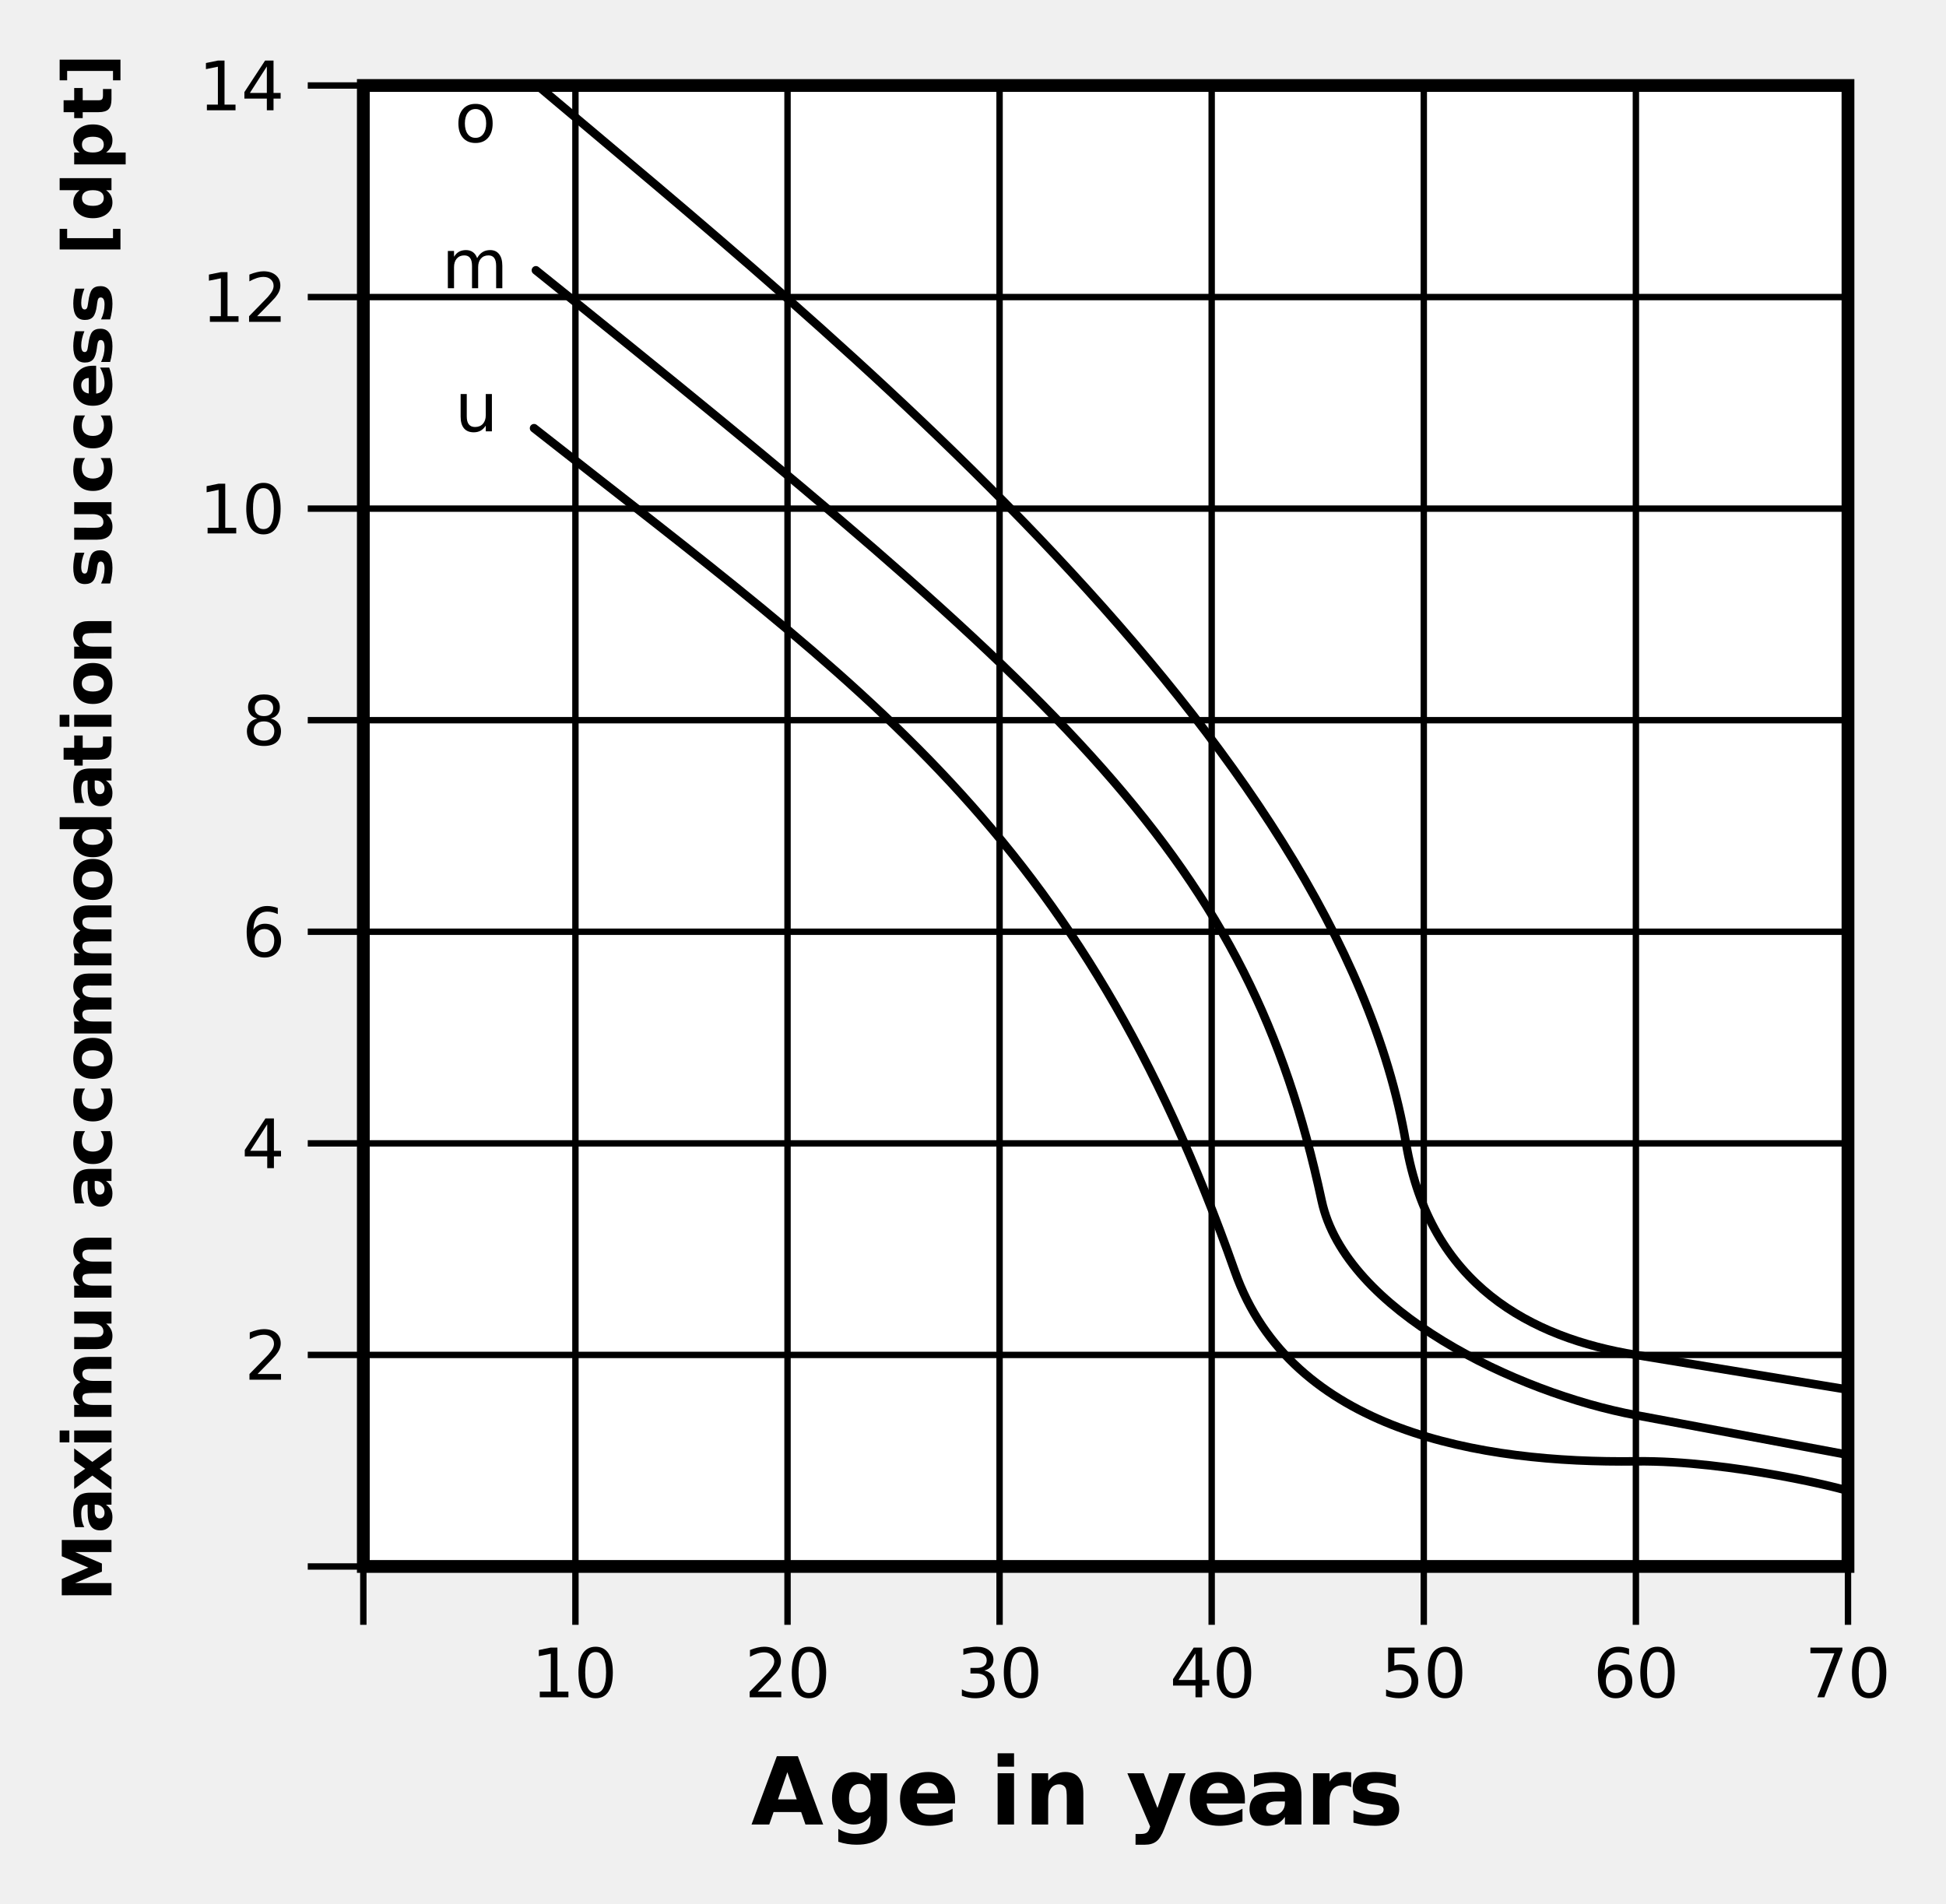
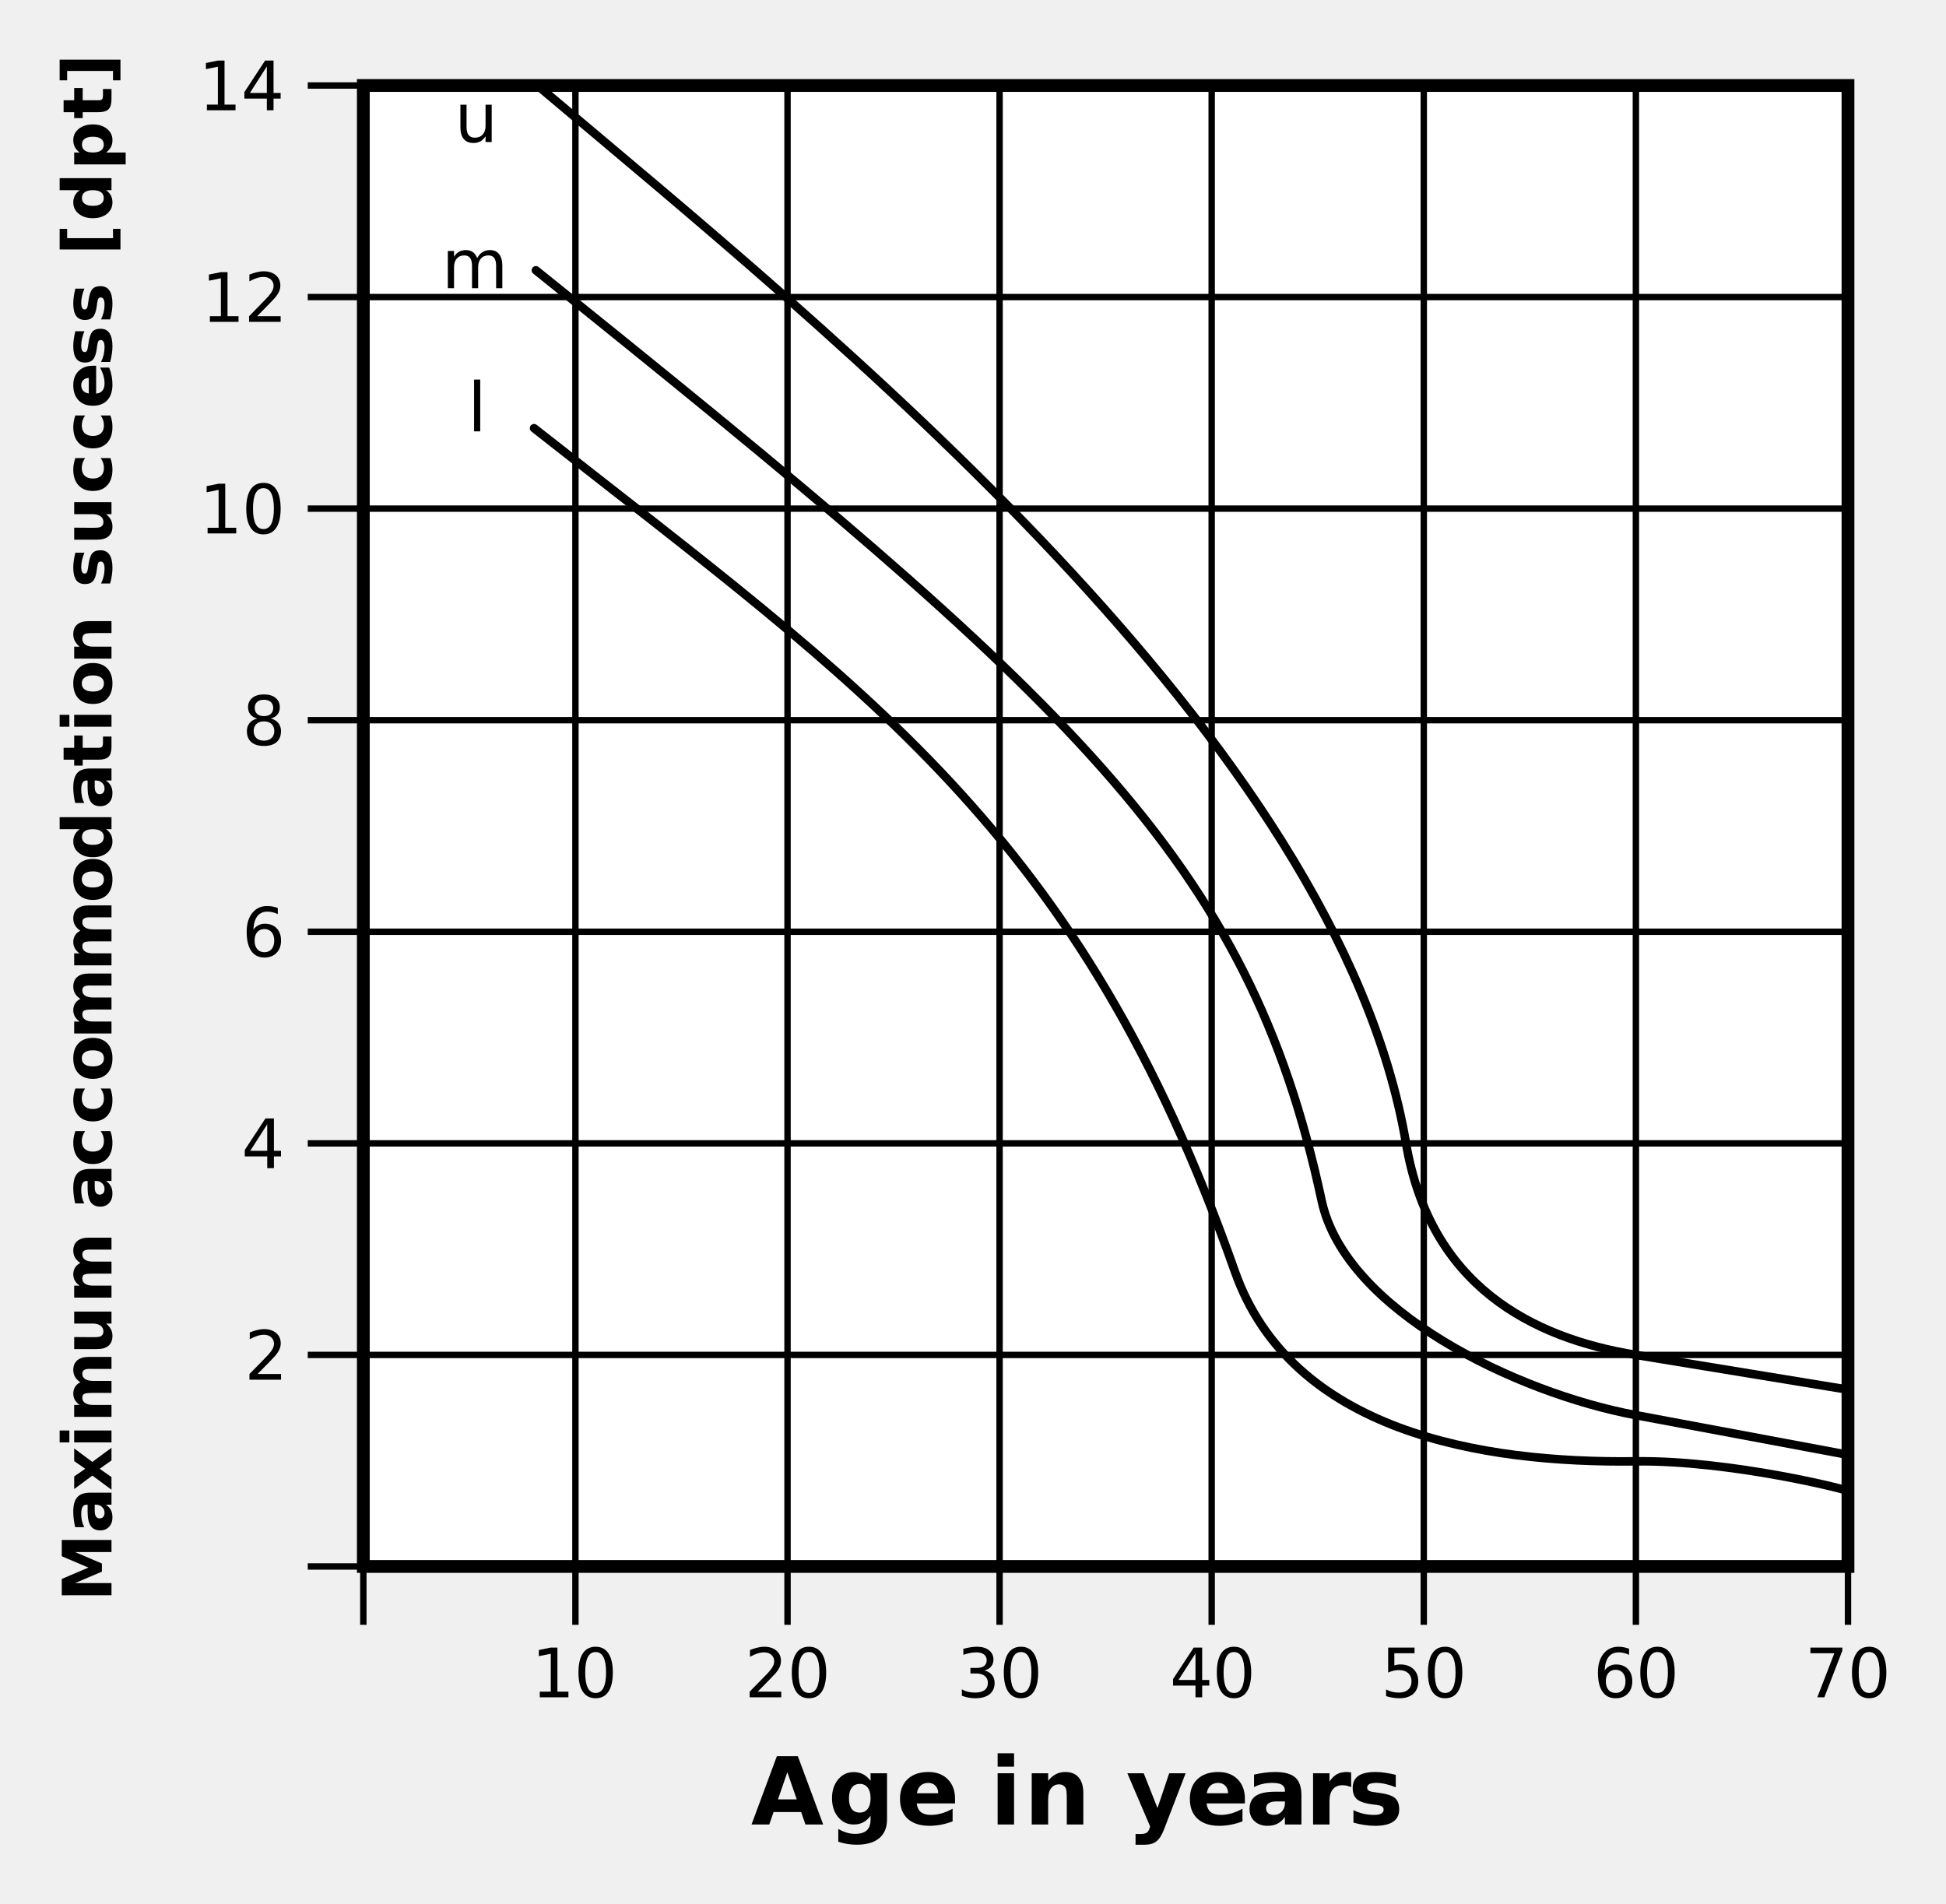
<svg xmlns="http://www.w3.org/2000/svg" xmlns:xlink="http://www.w3.org/1999/xlink" width="600px" height="587px" version="1.1" viewBox="0 0 600 587">
  <defs>
    <symbol id="am" overflow="visible">
      <path d="m15.438-3.844h-8.5l-1.328 3.844h-5.469l7.812-21.062h6.469l7.812 21.062h-5.469zm-7.141-3.906h5.781l-2.891-8.375z" />
    </symbol>
    <symbol id="ak" overflow="visible">
      <path d="m13.188-2.688c-0.699 0.93-1.469 1.609-2.312 2.047-0.836 0.43-1.805 0.641-2.906 0.641-1.93 0-3.523-0.758-4.781-2.281-1.262-1.52-1.891-3.453-1.891-5.797 0-2.363 0.629-4.301 1.891-5.812 1.258-1.508 2.852-2.266 4.781-2.266 1.102 0 2.07 0.219 2.906 0.656 0.844 0.43 1.613 1.109 2.312 2.047v-2.344h5.078v14.203c0 2.539-0.805 4.477-2.406 5.812-1.605 1.344-3.934 2.016-6.984 2.016-0.992 0-1.949-0.078-2.875-0.234-0.918-0.148-1.84-0.375-2.766-0.688v-3.938c0.883 0.508 1.75 0.891 2.594 1.141s1.695 0.375 2.562 0.375c1.656 0 2.867-0.367 3.641-1.094 0.77-0.719 1.156-1.848 1.156-3.391zm-3.328-9.828c-1.055 0-1.871 0.387-2.453 1.156-0.586 0.773-0.875 1.867-0.875 3.281 0 1.449 0.281 2.547 0.844 3.297 0.57 0.742 1.398 1.109 2.484 1.109 1.051 0 1.867-0.383 2.453-1.156 0.582-0.77 0.875-1.852 0.875-3.25 0-1.414-0.293-2.508-0.875-3.281-0.586-0.77-1.402-1.156-2.453-1.156z" />
    </symbol>
    <symbol id="q" overflow="visible">
      <path d="m18.203-7.938v1.438h-11.812c0.125 1.188 0.551 2.078 1.281 2.672 0.738 0.586 1.766 0.875 3.078 0.875 1.062 0 2.148-0.156 3.266-0.469 1.113-0.312 2.258-0.789 3.438-1.438v3.906c-1.188 0.449-2.383 0.789-3.578 1.016-1.199 0.227-2.391 0.344-3.578 0.344-2.867 0-5.094-0.723-6.688-2.172-1.586-1.457-2.375-3.5-2.375-6.125 0-2.57 0.773-4.598 2.328-6.078 1.562-1.477 3.707-2.219 6.438-2.219 2.488 0 4.477 0.75 5.969 2.25 1.488 1.5 2.234 3.5 2.234 6zm-5.188-1.688c0-0.957-0.281-1.727-0.844-2.312-0.562-0.594-1.293-0.891-2.188-0.891-0.98 0-1.777 0.277-2.391 0.828-0.617 0.555-0.996 1.344-1.141 2.375z" />
    </symbol>
    <symbol id="p" overflow="visible" />
    <symbol id="aj" overflow="visible">
      <path d="m2.422-15.797h5.062v15.797h-5.062zm0-6.156h5.062v4.125h-5.062z" />
    </symbol>
    <symbol id="ai" overflow="visible">
      <path d="m18.328-9.625v9.625h-5.094v-7.359c0-1.363-0.031-2.305-0.094-2.828-0.055-0.52-0.156-0.898-0.312-1.141-0.199-0.332-0.469-0.586-0.812-0.766-0.336-0.188-0.715-0.281-1.141-0.281-1.062 0-1.898 0.406-2.5 1.219-0.594 0.812-0.891 1.945-0.891 3.391v7.766h-5.062v-15.797h5.062v2.312c0.758-0.926 1.566-1.609 2.422-2.047 0.852-0.438 1.801-0.656 2.844-0.656 1.82 0 3.207 0.562 4.156 1.688 0.945 1.117 1.422 2.742 1.422 4.875z" />
    </symbol>
    <symbol id="ah" overflow="visible">
      <path d="m0.359-15.797h5.047l4.25 10.719 3.609-10.719h5.062l-6.656 17.297c-0.668 1.758-1.449 2.988-2.344 3.688-0.887 0.695-2.059 1.047-3.516 1.047h-2.922v-3.312h1.578c0.863 0 1.488-0.137 1.875-0.406 0.395-0.273 0.695-0.762 0.906-1.469l0.141-0.438z" />
    </symbol>
    <symbol id="ag" overflow="visible">
      <path d="m9.516-7.109c-1.055 0-1.844 0.184-2.375 0.547-0.531 0.355-0.797 0.875-0.797 1.562 0 0.648 0.211 1.152 0.641 1.516 0.426 0.355 1.02 0.531 1.781 0.531 0.945 0 1.742-0.336 2.391-1.016 0.656-0.688 0.984-1.539 0.984-2.562v-0.578zm7.719-1.906v9.016h-5.094v-2.344c-0.68 0.961-1.445 1.656-2.297 2.094-0.844 0.438-1.871 0.656-3.078 0.656-1.637 0-2.969-0.473-4-1.422-1.023-0.957-1.531-2.195-1.531-3.719 0-1.852 0.633-3.211 1.906-4.078 1.281-0.863 3.285-1.297 6.016-1.297h2.984v-0.406c0-0.789-0.32-1.375-0.953-1.75-0.625-0.375-1.605-0.562-2.938-0.562-1.086 0-2.094 0.109-3.031 0.328-0.93 0.219-1.793 0.543-2.594 0.969v-3.844c1.082-0.258 2.164-0.457 3.25-0.594 1.094-0.145 2.188-0.219 3.281-0.219 2.852 0 4.91 0.562 6.172 1.688 1.27 1.125 1.906 2.953 1.906 5.484z" />
    </symbol>
    <symbol id="af" overflow="visible">
      <path d="m14.172-11.5c-0.449-0.207-0.891-0.359-1.328-0.453-0.438-0.102-0.875-0.156-1.312-0.156-1.305 0-2.305 0.418-3 1.25-0.699 0.836-1.047 2.027-1.047 3.578v7.281h-5.062v-15.797h5.062v2.594c0.645-1.031 1.391-1.785 2.234-2.266 0.844-0.477 1.852-0.719 3.031-0.719 0.164 0 0.348 0.012 0.547 0.031 0.195 0.012 0.484 0.043 0.859 0.094z" />
    </symbol>
    <symbol id="al" overflow="visible">
      <path d="m14.781-15.312v3.844c-1.086-0.445-2.133-0.785-3.141-1.016-1-0.227-1.949-0.344-2.844-0.344-0.961 0-1.672 0.121-2.141 0.359-0.469 0.242-0.703 0.609-0.703 1.109 0 0.406 0.176 0.719 0.531 0.938 0.352 0.219 0.988 0.383 1.906 0.484l0.875 0.125c2.594 0.324 4.336 0.867 5.234 1.625 0.895 0.75 1.344 1.93 1.344 3.531 0 1.688-0.625 2.953-1.875 3.797-1.242 0.844-3.094 1.266-5.562 1.266-1.043 0-2.121-0.086-3.234-0.25-1.117-0.156-2.262-0.398-3.438-0.734v-3.844c1.008 0.492 2.039 0.859 3.094 1.109 1.062 0.242 2.141 0.359 3.234 0.359 0.988 0 1.727-0.133 2.219-0.406 0.5-0.27 0.75-0.676 0.75-1.219 0-0.445-0.172-0.781-0.516-1s-1.027-0.391-2.047-0.516l-0.891-0.109c-2.25-0.281-3.828-0.801-4.734-1.562-0.898-0.77-1.344-1.93-1.344-3.484 0-1.664 0.57-2.906 1.719-3.719 1.145-0.812 2.906-1.219 5.281-1.219 0.926 0 1.898 0.074 2.922 0.219 1.031 0.148 2.148 0.367 3.359 0.656z" />
    </symbol>
    <symbol id="ae" overflow="visible">
      <path d="m-15.328-1.922v-5.031l8.203-3.5-8.203-3.5v-5.016h15.328v3.734h-11.219l8.266 3.531v2.5l-8.266 3.531h11.219v3.75z" />
    </symbol>
    <symbol id="i" overflow="visible">
      <path d="m-5.172-6.922c0 0.773 0.133 1.352 0.391 1.734 0.262 0.387 0.641 0.578 1.141 0.578 0.469 0 0.84-0.156 1.109-0.469 0.262-0.312 0.391-0.742 0.391-1.297 0-0.688-0.25-1.266-0.75-1.734-0.5-0.477-1.117-0.719-1.859-0.719h-0.422zm-1.391-5.609h6.562v3.703h-1.703c0.699 0.492 1.211 1.047 1.531 1.672 0.312 0.617 0.469 1.359 0.469 2.234 0 1.199-0.344 2.168-1.031 2.906-0.695 0.742-1.602 1.109-2.719 1.109-1.344 0-2.328-0.461-2.953-1.391-0.633-0.926-0.953-2.379-0.953-4.359v-2.172h-0.297c-0.57 0-0.992 0.23-1.266 0.688-0.27 0.461-0.406 1.172-0.406 2.141 0 0.793 0.078 1.527 0.234 2.203 0.156 0.68 0.391 1.309 0.703 1.891h-2.797c-0.195-0.789-0.344-1.582-0.438-2.375-0.102-0.789-0.156-1.582-0.156-2.375 0-2.07 0.414-3.566 1.234-4.484 0.812-0.926 2.141-1.391 3.984-1.391z" />
    </symbol>
    <symbol id="y" overflow="visible">
      <path d="m-5.891-4.672-5.609 4.156v-3.891l3.406-2.359-3.406-2.375v-3.891l5.594 4.141 5.906-4.344v3.891l-3.641 2.578 3.641 2.562v3.891z" />
    </symbol>
    <symbol id="m" overflow="visible">
      <path d="m-11.5-1.766v-3.672h11.5v3.672zm-4.484 0v-3.672h3v3.672z" />
    </symbol>
    <symbol id="d" overflow="visible">
      <path d="m-9.594-12.422c-0.707-0.457-1.25-1.004-1.625-1.641-0.375-0.645-0.562-1.352-0.562-2.125 0-1.312 0.414-2.312 1.234-3 0.812-0.695 1.996-1.047 3.547-1.047h7v3.688h-6-0.266c-0.102-0.008-0.242-0.016-0.422-0.016-0.812 0-1.398 0.121-1.766 0.359-0.363 0.242-0.547 0.625-0.547 1.156 0 0.699 0.289 1.242 0.859 1.625 0.574 0.375 1.406 0.57 2.5 0.578h5.641v3.703h-6c-1.27 0-2.086 0.109-2.453 0.328-0.363 0.219-0.547 0.609-0.547 1.172 0 0.699 0.293 1.242 0.875 1.625 0.574 0.387 1.398 0.578 2.469 0.578h5.656v3.688h-11.5v-3.688h1.688c-0.656-0.445-1.145-0.961-1.469-1.547-0.332-0.594-0.5-1.238-0.5-1.938 0-0.801 0.195-1.504 0.578-2.109 0.387-0.602 0.922-1.066 1.609-1.391z" />
    </symbol>
    <symbol id="l" overflow="visible">
      <path d="m-4.484-1.641h-7.016v-3.703h1.156c0.617 0 1.398 0.008 2.344 0.016 0.938 0.012 1.562 0.016 1.875 0.016 0.93 0 1.594-0.02 2-0.062 0.406-0.051 0.703-0.141 0.891-0.266 0.242-0.145 0.43-0.336 0.562-0.578 0.125-0.25 0.188-0.531 0.188-0.844 0-0.758-0.289-1.359-0.875-1.797-0.594-0.438-1.414-0.656-2.469-0.656h-5.672v-3.688h11.5v3.688h-1.656c0.668 0.555 1.164 1.141 1.484 1.766 0.312 0.617 0.469 1.293 0.469 2.031 0 1.336-0.406 2.352-1.219 3.047-0.812 0.688-2 1.031-3.562 1.031z" />
    </symbol>
    <symbol id="h" overflow="visible" />
    <symbol id="c" overflow="visible">
      <path d="m-11.141-11.047h3c-0.344 0.5-0.598 1-0.766 1.5-0.164 0.5-0.25 1.023-0.25 1.562 0 1.031 0.305 1.836 0.906 2.406 0.594 0.562 1.434 0.844 2.516 0.844 1.074 0 1.914-0.281 2.516-0.844 0.594-0.57 0.891-1.375 0.891-2.406 0-0.57-0.082-1.113-0.25-1.625-0.176-0.52-0.43-1-0.766-1.438h3c0.219 0.574 0.379 1.156 0.484 1.75 0.102 0.586 0.156 1.18 0.156 1.781 0 2.074-0.531 3.695-1.594 4.859-1.062 1.168-2.539 1.75-4.438 1.75-1.895 0-3.375-0.582-4.438-1.75-1.07-1.164-1.609-2.785-1.609-4.859 0-0.602 0.059-1.195 0.172-1.781 0.105-0.582 0.262-1.164 0.469-1.75z" />
    </symbol>
    <symbol id="g" overflow="visible">
      <path d="m-9.156-7.234c0 0.812 0.297 1.434 0.891 1.859 0.586 0.43 1.43 0.641 2.531 0.641 1.094 0 1.938-0.211 2.531-0.641 0.586-0.426 0.875-1.047 0.875-1.859 0-0.801-0.289-1.41-0.875-1.828-0.594-0.426-1.438-0.641-2.531-0.641-1.102 0-1.945 0.215-2.531 0.641-0.594 0.418-0.891 1.027-0.891 1.828zm-2.625 0c0-1.977 0.539-3.519 1.609-4.625 1.062-1.113 2.543-1.672 4.438-1.672 1.887 0 3.367 0.559 4.438 1.672 1.062 1.105 1.594 2.648 1.594 4.625 0 1.98-0.531 3.531-1.594 4.656-1.07 1.117-2.551 1.672-4.438 1.672-1.895 0-3.375-0.555-4.438-1.672-1.07-1.125-1.609-2.676-1.609-4.656z" />
    </symbol>
    <symbol id="o" overflow="visible">
      <path d="m-9.812-9.578h-6.172v-3.703h15.984v3.703h-1.656c0.68 0.5 1.172 1.059 1.484 1.672 0.312 0.605 0.469 1.309 0.469 2.109 0 1.418-0.562 2.586-1.688 3.5-1.125 0.906-2.57 1.359-4.344 1.359-1.781 0-3.234-0.453-4.359-1.359-1.125-0.914-1.688-2.082-1.688-3.5 0-0.789 0.164-1.492 0.484-2.109 0.312-0.613 0.809-1.172 1.484-1.672zm7.438 2.422c0-0.789-0.285-1.391-0.859-1.797-0.57-0.414-1.406-0.625-2.5-0.625-1.102 0-1.941 0.211-2.516 0.625-0.57 0.406-0.859 1.008-0.859 1.797 0 0.773 0.289 1.367 0.859 1.781 0.574 0.418 1.414 0.625 2.516 0.625 1.094 0 1.93-0.207 2.5-0.625 0.574-0.414 0.859-1.008 0.859-1.781z" />
    </symbol>
    <symbol id="n" overflow="visible">
      <path d="m-14.766-5.781h3.266v-3.781h2.625v3.781h4.875c0.543 0 0.906-0.102 1.094-0.312 0.188-0.207 0.281-0.629 0.281-1.266v-1.891h2.625v3.156c0 1.449-0.301 2.477-0.906 3.078-0.602 0.605-1.633 0.906-3.094 0.906h-4.875v1.828h-2.625v-1.828h-3.266z" />
    </symbol>
    <symbol id="ad" overflow="visible">
      <path d="m-7-13.312h7v3.688h-5.359c-0.988 0-1.672 0.027-2.047 0.078-0.383 0.043-0.664 0.117-0.844 0.219-0.238 0.148-0.422 0.344-0.547 0.594-0.133 0.242-0.203 0.516-0.203 0.828 0 0.773 0.297 1.375 0.891 1.812 0.586 0.438 1.402 0.656 2.453 0.656h5.656v3.672h-11.5v-3.672h1.688c-0.676-0.551-1.172-1.141-1.484-1.766-0.32-0.625-0.484-1.312-0.484-2.062 0-1.32 0.414-2.328 1.234-3.016 0.812-0.688 1.996-1.031 3.547-1.031z" />
    </symbol>
    <symbol id="j" overflow="visible">
      <path d="m-11.141-10.75h2.797c-0.332 0.793-0.578 1.555-0.734 2.281-0.164 0.73-0.25 1.422-0.25 2.078 0 0.699 0.09 1.219 0.266 1.562 0.168 0.336 0.434 0.5 0.797 0.5 0.293 0 0.516-0.125 0.672-0.375 0.156-0.258 0.277-0.723 0.359-1.391l0.094-0.641c0.242-1.883 0.637-3.148 1.188-3.797 0.543-0.656 1.398-0.984 2.562-0.984 1.23 0 2.152 0.453 2.766 1.359 0.617 0.906 0.922 2.258 0.922 4.047 0 0.75-0.062 1.531-0.188 2.344-0.113 0.812-0.289 1.648-0.531 2.5h-2.797c0.355-0.727 0.625-1.477 0.812-2.25 0.18-0.77 0.266-1.551 0.266-2.344 0-0.719-0.098-1.258-0.297-1.625-0.195-0.363-0.492-0.547-0.891-0.547-0.32 0-0.562 0.125-0.719 0.375-0.164 0.25-0.297 0.75-0.391 1.5l-0.078 0.641c-0.207 1.637-0.586 2.781-1.141 3.438-0.551 0.656-1.395 0.984-2.531 0.984-1.219 0-2.117-0.414-2.703-1.25-0.594-0.832-0.891-2.109-0.891-3.828 0-0.676 0.055-1.391 0.156-2.141 0.105-0.75 0.266-1.562 0.484-2.438z" />
    </symbol>
    <symbol id="ac" overflow="visible">
      <path d="m-5.781-13.234h1.047v8.578c0.867-0.082 1.516-0.391 1.953-0.922 0.43-0.531 0.641-1.273 0.641-2.234 0-0.781-0.113-1.57-0.344-2.375-0.227-0.812-0.578-1.645-1.047-2.5h2.828c0.336 0.867 0.586 1.734 0.75 2.609 0.164 0.867 0.25 1.73 0.25 2.594 0 2.086-0.523 3.703-1.578 4.859-1.062 1.148-2.547 1.719-4.453 1.719-1.875 0-3.348-0.562-4.422-1.688-1.082-1.133-1.625-2.695-1.625-4.688 0-1.801 0.547-3.242 1.641-4.328 1.086-1.082 2.539-1.625 4.359-1.625zm-1.219 3.766c-0.695 0-1.258 0.211-1.688 0.625-0.426 0.406-0.641 0.938-0.641 1.594 0 0.711 0.199 1.289 0.594 1.734 0.398 0.438 0.977 0.715 1.734 0.828z" />
    </symbol>
    <symbol id="ab" overflow="visible">
      <path d="m-15.984-1.812v-6.359h2.312v2.875h14.141v-2.875h2.297v6.359z" />
    </symbol>
    <symbol id="aa" overflow="visible">
      <path d="m-1.656-5.438h6.031v3.672h-15.875v-3.672h1.688c-0.676-0.508-1.172-1.07-1.484-1.688-0.32-0.613-0.484-1.32-0.484-2.125 0-1.414 0.562-2.578 1.688-3.484s2.578-1.359 4.359-1.359c1.773 0 3.219 0.453 4.344 1.359s1.688 2.07 1.688 3.484c0 0.805-0.156 1.512-0.469 2.125-0.32 0.617-0.816 1.18-1.484 1.688zm-7.453-2.438c0 0.781 0.293 1.387 0.875 1.812 0.574 0.418 1.406 0.625 2.5 0.625 1.086 0 1.918-0.207 2.5-0.625 0.574-0.426 0.859-1.031 0.859-1.812 0-0.789-0.285-1.391-0.859-1.797-0.57-0.414-1.406-0.625-2.5-0.625-1.102 0-1.941 0.211-2.516 0.625-0.57 0.406-0.859 1.008-0.859 1.797z" />
    </symbol>
    <symbol id="z" overflow="visible">
      <path d="m2.766-7.797v6.375h-2.297v-2.891h-14.141v2.891h-2.312v-6.375z" />
    </symbol>
    <symbol id="b" overflow="visible">
      <path d="m2.609-1.75h3.391v-11.688l-3.688 0.75v-1.891l3.672-0.75h2.062v13.578h3.391v1.75h-8.828z" />
    </symbol>
    <symbol id="a" overflow="visible">
      <path d="m6.688-13.953c-1.074 0-1.883 0.527-2.422 1.578-0.531 1.043-0.797 2.621-0.797 4.734 0 2.094 0.266 3.668 0.797 4.719 0.539 1.055 1.348 1.578 2.422 1.578 1.07 0 1.875-0.523 2.406-1.578 0.539-1.051 0.812-2.625 0.812-4.719 0-2.113-0.273-3.691-0.812-4.734-0.531-1.051-1.336-1.578-2.406-1.578zm0-1.641c1.719 0 3.031 0.68 3.938 2.031 0.906 1.355 1.359 3.328 1.359 5.922 0 2.574-0.453 4.543-1.359 5.906-0.906 1.355-2.219 2.031-3.938 2.031s-3.031-0.676-3.938-2.031c-0.906-1.363-1.359-3.332-1.359-5.906 0-2.594 0.453-4.566 1.359-5.922 0.906-1.352 2.219-2.031 3.938-2.031z" />
    </symbol>
    <symbol id="f" overflow="visible">
      <path d="m4.031-1.75h7.25v1.75h-9.734v-1.75c0.781-0.812 1.848-1.898 3.203-3.266 1.363-1.375 2.223-2.258 2.578-2.656 0.656-0.75 1.113-1.379 1.375-1.891 0.27-0.52 0.406-1.031 0.406-1.531 0-0.812-0.289-1.473-0.859-1.984-0.574-0.52-1.32-0.781-2.234-0.781-0.648 0-1.336 0.117-2.062 0.344-0.719 0.23-1.492 0.574-2.312 1.031v-2.094c0.832-0.332 1.613-0.582 2.344-0.75 0.727-0.176 1.395-0.266 2-0.266 1.582 0 2.844 0.398 3.781 1.188 0.945 0.793 1.422 1.855 1.422 3.188 0 0.625-0.121 1.219-0.359 1.781-0.23 0.562-0.656 1.23-1.281 2-0.168 0.199-0.711 0.773-1.625 1.719-0.918 0.949-2.215 2.273-3.891 3.969z" />
    </symbol>
    <symbol id="u" overflow="visible">
      <path d="m8.531-8.266c0.988 0.219 1.766 0.664 2.328 1.328 0.562 0.668 0.844 1.496 0.844 2.484 0 1.512-0.523 2.684-1.562 3.516-1.043 0.824-2.523 1.234-4.438 1.234-0.648 0-1.312-0.062-2-0.188-0.68-0.125-1.375-0.316-2.094-0.578v-2c0.57 0.344 1.195 0.602 1.875 0.766 0.688 0.168 1.406 0.25 2.156 0.25 1.301 0 2.289-0.254 2.969-0.766 0.676-0.508 1.016-1.254 1.016-2.234 0-0.906-0.32-1.613-0.953-2.125-0.625-0.508-1.508-0.766-2.641-0.766h-1.781v-1.703h1.875c1.02 0 1.797-0.203 2.328-0.609 0.539-0.406 0.812-0.988 0.812-1.75 0-0.789-0.281-1.395-0.844-1.812-0.555-0.426-1.352-0.641-2.391-0.641-0.562 0-1.172 0.062-1.828 0.188-0.648 0.125-1.359 0.32-2.141 0.578v-1.844c0.789-0.219 1.531-0.379 2.219-0.484 0.688-0.113 1.332-0.172 1.938-0.172 1.57 0 2.816 0.359 3.734 1.078 0.926 0.711 1.391 1.672 1.391 2.891 0 0.844-0.246 1.562-0.734 2.156-0.492 0.586-1.184 0.984-2.078 1.203z" />
    </symbol>
    <symbol id="e" overflow="visible">
      <path d="m7.953-13.516-5.234 8.172h5.234zm-0.547-1.812h2.609v9.984h2.188v1.734h-2.188v3.609h-2.062v-3.609h-6.922v-2z" />
    </symbol>
    <symbol id="t" overflow="visible">
      <path d="m2.266-15.328h8.141v1.75h-6.234v3.766c0.301-0.102 0.602-0.18 0.906-0.234 0.301-0.051 0.602-0.078 0.906-0.078 1.707 0 3.062 0.469 4.062 1.406s1.5 2.203 1.5 3.797c0 1.656-0.516 2.945-1.547 3.859-1.023 0.906-2.469 1.359-4.344 1.359-0.648 0-1.305-0.059-1.969-0.172-0.668-0.105-1.355-0.266-2.062-0.484v-2.078c0.613 0.336 1.25 0.586 1.906 0.75 0.656 0.156 1.352 0.234 2.094 0.234 1.176 0 2.109-0.305 2.797-0.922 0.695-0.625 1.047-1.473 1.047-2.547 0-1.062-0.352-1.906-1.047-2.531-0.688-0.625-1.621-0.938-2.797-0.938-0.562 0-1.121 0.062-1.672 0.188-0.555 0.125-1.117 0.32-1.688 0.578z" />
    </symbol>
    <symbol id="k" overflow="visible">
      <path d="m6.938-8.484c-0.93 0-1.668 0.32-2.219 0.953-0.543 0.637-0.812 1.508-0.812 2.609 0 1.105 0.27 1.98 0.812 2.625 0.551 0.637 1.289 0.953 2.219 0.953 0.938 0 1.676-0.316 2.219-0.953 0.539-0.645 0.812-1.52 0.812-2.625 0-1.102-0.273-1.973-0.812-2.609-0.543-0.633-1.281-0.953-2.219-0.953zm4.125-6.5v1.891c-0.523-0.25-1.047-0.438-1.578-0.562-0.531-0.133-1.059-0.203-1.578-0.203-1.367 0-2.414 0.465-3.141 1.391-0.719 0.93-1.133 2.324-1.234 4.188 0.406-0.594 0.91-1.047 1.516-1.359 0.613-0.32 1.285-0.484 2.016-0.484 1.539 0 2.758 0.469 3.656 1.406 0.895 0.93 1.344 2.195 1.344 3.797 0 1.574-0.469 2.84-1.406 3.797-0.93 0.949-2.168 1.422-3.719 1.422-1.773 0-3.125-0.676-4.062-2.031-0.938-1.363-1.406-3.332-1.406-5.906 0-2.426 0.57-4.359 1.719-5.797 1.156-1.438 2.703-2.156 4.641-2.156 0.52 0 1.047 0.055 1.578 0.156 0.531 0.094 1.082 0.246 1.656 0.453z" />
    </symbol>
    <symbol id="s" overflow="visible">
      <path d="m1.719-15.328h9.859v0.891l-5.562 14.438h-2.172l5.25-13.578h-7.375z" />
    </symbol>
    <symbol id="r" overflow="visible">
      <path d="m6.688-7.281c-0.992 0-1.766 0.266-2.328 0.797s-0.844 1.258-0.844 2.172c0 0.93 0.281 1.656 0.844 2.188 0.562 0.523 1.336 0.781 2.328 0.781 0.977 0 1.754-0.266 2.328-0.797 0.57-0.531 0.859-1.254 0.859-2.172 0-0.914-0.289-1.641-0.859-2.172-0.562-0.531-1.34-0.797-2.328-0.797zm-2.078-0.875c-0.887-0.219-1.578-0.629-2.078-1.234-0.5-0.613-0.75-1.359-0.75-2.234 0-1.227 0.438-2.195 1.312-2.906 0.875-0.707 2.07-1.062 3.594-1.062 1.52 0 2.711 0.355 3.578 1.062 0.875 0.711 1.312 1.68 1.312 2.906 0 0.875-0.25 1.621-0.75 2.234-0.492 0.605-1.18 1.016-2.062 1.234 1 0.23 1.773 0.684 2.328 1.359 0.562 0.68 0.844 1.508 0.844 2.484 0 1.492-0.453 2.633-1.359 3.422-0.906 0.793-2.203 1.188-3.891 1.188s-2.992-0.395-3.906-1.188c-0.906-0.789-1.359-1.93-1.359-3.422 0-0.977 0.281-1.805 0.844-2.484 0.562-0.676 1.344-1.129 2.344-1.359zm-0.766-3.281c0 0.805 0.25 1.43 0.75 1.875 0.5 0.438 1.195 0.656 2.094 0.656 0.883 0 1.578-0.219 2.078-0.656 0.508-0.445 0.766-1.07 0.766-1.875 0-0.789-0.258-1.406-0.766-1.844-0.5-0.445-1.195-0.672-2.078-0.672-0.898 0-1.594 0.227-2.094 0.672-0.5 0.438-0.75 1.055-0.75 1.844z" />
    </symbol>
    <symbol id="x" overflow="visible">
-       <path d="m6.438-10.172c-1.012 0-1.812 0.398-2.406 1.188-0.586 0.793-0.875 1.875-0.875 3.25s0.289 2.461 0.875 3.25c0.582 0.793 1.383 1.188 2.406 1.188 1.008 0 1.805-0.395 2.391-1.188 0.594-0.801 0.891-1.883 0.891-3.25 0-1.363-0.297-2.441-0.891-3.234-0.586-0.801-1.383-1.203-2.391-1.203zm0-1.594c1.645 0 2.938 0.539 3.875 1.609 0.938 1.062 1.406 2.539 1.406 4.422 0 1.875-0.469 3.352-1.406 4.422-0.938 1.074-2.231 1.609-3.875 1.609-1.648 0-2.938-0.535-3.875-1.609-0.938-1.07-1.406-2.547-1.406-4.422 0-1.883 0.469-3.359 1.406-4.422 0.938-1.07 2.227-1.609 3.875-1.609z" />
+       <path d="m1.781-4.531v-6.969h1.891v6.891c0 1.094 0.211 1.914 0.641 2.453 0.426 0.543 1.062 0.812 1.906 0.812 1.02 0 1.828-0.32 2.422-0.969 0.594-0.656 0.891-1.547 0.891-2.672v-6.516h1.891v11.5h-1.891v-1.766c-0.461 0.699-0.992 1.219-1.594 1.562-0.605 0.332-1.309 0.5-2.109 0.5-1.324 0-2.328-0.41-3.016-1.234-0.688-0.82-1.031-2.019-1.031-3.594z" />
    </symbol>
    <symbol id="w" overflow="visible">
      <path d="m10.938-9.281c0.469-0.852 1.031-1.477 1.688-1.875 0.656-0.406 1.43-0.609 2.328-0.609 1.195 0 2.117 0.422 2.766 1.266 0.656 0.836 0.984 2.023 0.984 3.562v6.938h-1.906v-6.875c0-1.102-0.199-1.922-0.594-2.453-0.387-0.531-0.98-0.797-1.781-0.797-0.98 0-1.758 0.328-2.328 0.984-0.562 0.648-0.844 1.527-0.844 2.641v6.5h-1.891v-6.875c0-1.102-0.199-1.922-0.594-2.453-0.387-0.531-0.984-0.797-1.797-0.797-0.969 0-1.742 0.328-2.312 0.984-0.562 0.648-0.844 1.527-0.844 2.641v6.5h-1.906v-11.5h1.906v1.797c0.426-0.707 0.941-1.227 1.547-1.562 0.602-0.332 1.316-0.5 2.141-0.5 0.844 0 1.555 0.215 2.141 0.641 0.582 0.418 1.016 1.031 1.297 1.844z" />
    </symbol>
    <symbol id="v" overflow="visible">
-       <path d="m1.781-4.531v-6.969h1.891v6.891c0 1.094 0.211 1.914 0.641 2.453 0.426 0.543 1.062 0.812 1.906 0.812 1.02 0 1.828-0.32 2.422-0.969 0.594-0.656 0.891-1.547 0.891-2.672v-6.516h1.891v11.5h-1.891v-1.766c-0.461 0.699-0.992 1.219-1.594 1.562-0.605 0.332-1.309 0.5-2.109 0.5-1.324 0-2.328-0.41-3.016-1.234-0.688-0.82-1.031-2.019-1.031-3.594z" />
+       <path d="m1.984-15.969h1.891v15.969h-1.891z" />
    </symbol>
  </defs>
  <path d="m112.02 26.359h457.76v456.61h-457.76z" fill="#fff" />
  <g>
    <use x="231.574" y="562.527" xlink:href="#am" />
    <use x="255.231" y="562.527" xlink:href="#ak" />
    <use x="276.259" y="562.527" xlink:href="#q" />
    <use x="294.659" y="562.527" xlink:href="#p" />
    <use x="305.173" y="562.527" xlink:href="#aj" />
    <use x="315.687" y="562.527" xlink:href="#ai" />
    <use x="336.715" y="562.527" xlink:href="#p" />
    <use x="347.229" y="562.527" xlink:href="#ah" />
    <use x="365.628" y="562.527" xlink:href="#q" />
    <use x="384.028" y="562.527" xlink:href="#ag" />
    <use x="402.428" y="562.527" xlink:href="#af" />
    <use x="415.57" y="562.527" xlink:href="#al" />
  </g>
  <g>
    <use x="34.374" y="493.77" xlink:href="#ae" />
    <use x="34.374" y="472.755" xlink:href="#i" />
    <use x="34.374" y="459.62" xlink:href="#y" />
    <use x="34.374" y="446.486" xlink:href="#m" />
    <use x="34.374" y="438.605" xlink:href="#d" />
    <use x="34.374" y="417.59" xlink:href="#l" />
    <use x="34.374" y="401.829" xlink:href="#d" />
    <use x="34.374" y="380.814" xlink:href="#h" />
    <use x="34.374" y="372.934" xlink:href="#i" />
    <use x="34.374" y="359.799" xlink:href="#c" />
    <use x="34.374" y="346.665" xlink:href="#c" />
    <use x="34.374" y="333.531" xlink:href="#g" />
    <use x="34.374" y="320.396" xlink:href="#d" />
    <use x="34.374" y="299.382" xlink:href="#d" />
    <use x="34.374" y="278.367" xlink:href="#g" />
    <use x="34.374" y="265.232" xlink:href="#o" />
    <use x="34.374" y="249.471" xlink:href="#i" />
    <use x="34.374" y="236.337" xlink:href="#n" />
    <use x="34.374" y="225.829" xlink:href="#m" />
    <use x="34.374" y="217.949" xlink:href="#g" />
    <use x="34.374" y="204.814" xlink:href="#ad" />
    <use x="34.374" y="189.053" xlink:href="#h" />
    <use x="34.374" y="181.173" xlink:href="#j" />
    <use x="34.374" y="168.038" xlink:href="#l" />
    <use x="34.374" y="152.277" xlink:href="#c" />
    <use x="34.374" y="139.143" xlink:href="#c" />
    <use x="34.374" y="126.008" xlink:href="#ac" />
    <use x="34.374" y="112.874" xlink:href="#j" />
    <use x="34.374" y="99.74" xlink:href="#j" />
    <use x="34.374" y="86.605" xlink:href="#h" />
    <use x="34.374" y="78.725" xlink:href="#ab" />
    <use x="34.374" y="68.217" xlink:href="#o" />
    <use x="34.374" y="52.456" xlink:href="#aa" />
    <use x="34.374" y="36.695" xlink:href="#n" />
    <use x="34.374" y="26.188" xlink:href="#z" />
  </g>
  <path transform="matrix(2.6285 0 0 2.6269 26.839 18.172)" d="m32.408 3.117h174.15v173.82h-174.15z" fill="none" stroke="#000" stroke-width="1.5" />
  <path transform="matrix(2.6285 0 0 2.6269 26.839 18.172)" d="m32.408 3.117v180.67" fill="none" stroke="#000" stroke-width=".75" />
  <path transform="matrix(2.6285 0 0 2.6269 26.839 18.172)" d="m206.56 3.117v180.67" fill="none" stroke="#000" stroke-width=".75" />
  <path transform="matrix(2.6285 0 0 2.6269 26.839 18.172)" d="m206.56 176.94h-180.67" fill="none" stroke="#000" stroke-width=".75" />
  <path transform="matrix(2.6285 0 0 2.6269 26.839 18.172)" d="m206.56 3.117h-180.67" fill="none" stroke="#000" stroke-width=".75" />
  <path transform="matrix(2.6285 0 0 2.6269 26.839 18.172)" d="m206.56 27.949h-180.67" fill="none" stroke="#000" stroke-width=".75" />
  <path transform="matrix(2.6285 0 0 2.6269 26.839 18.172)" d="m206.56 52.78h-180.67" fill="none" stroke="#000" stroke-width=".75" />
  <path transform="matrix(2.6285 0 0 2.6269 26.839 18.172)" d="m206.56 77.612h-180.67" fill="none" stroke="#000" stroke-width=".75" />
  <path transform="matrix(2.6285 0 0 2.6269 26.839 18.172)" d="m206.56 102.44h-180.67" fill="none" stroke="#000" stroke-width=".75" />
  <path transform="matrix(2.6285 0 0 2.6269 26.839 18.172)" d="m206.56 127.28h-180.67" fill="none" stroke="#000" stroke-width=".75" />
  <path transform="matrix(2.6285 0 0 2.6269 26.839 18.172)" d="m206.56 152.11h-180.67" fill="none" stroke="#000" stroke-width=".75" />
  <path transform="matrix(2.6285 0 0 2.6269 26.839 18.172)" d="m57.287 3.117v180.67" fill="none" stroke="#000" stroke-width=".75" />
  <path transform="matrix(2.6285 0 0 2.6269 26.839 18.172)" d="m82.166 3.117v180.67" fill="none" stroke="#000" stroke-width=".75" />
  <path transform="matrix(2.6285 0 0 2.6269 26.839 18.172)" d="m107.04 3.117v180.67" fill="none" stroke="#000" stroke-width=".75" />
  <path transform="matrix(2.6285 0 0 2.6269 26.839 18.172)" d="m131.92 3.117v180.67" fill="none" stroke="#000" stroke-width=".75" />
  <path transform="matrix(2.6285 0 0 2.6269 26.839 18.172)" d="m156.8 3.117v180.67" fill="none" stroke="#000" stroke-width=".75" />
  <path transform="matrix(2.6285 0 0 2.6269 26.839 18.172)" d="m181.68 3.117v180.67" fill="none" stroke="#000" stroke-width=".75" />
  <g>
    <use x="163.82" y="523.311" xlink:href="#b" />
    <use x="176.963" y="523.311" xlink:href="#a" />
  </g>
  <g>
    <use x="229.598" y="523.311" xlink:href="#f" />
    <use x="242.74" y="523.311" xlink:href="#a" />
  </g>
  <g>
    <use x="294.961" y="523.311" xlink:href="#u" />
    <use x="308.104" y="523.311" xlink:href="#a" />
  </g>
  <g>
    <use x="360.645" y="523.311" xlink:href="#e" />
    <use x="373.787" y="523.311" xlink:href="#a" />
  </g>
  <g>
    <use x="425.738" y="523.311" xlink:href="#t" />
    <use x="438.881" y="523.311" xlink:href="#a" />
  </g>
  <g>
    <use x="491.211" y="523.311" xlink:href="#k" />
    <use x="504.354" y="523.311" xlink:href="#a" />
  </g>
  <g>
    <use x="556.477" y="523.311" xlink:href="#s" />
    <use x="569.619" y="523.311" xlink:href="#a" />
  </g>
  <g>
    <use x="75.367" y="425.389" xlink:href="#f" />
  </g>
  <g>
    <use x="74.441" y="360.159" xlink:href="#e" />
  </g>
  <g>
    <use x="74.586" y="294.928" xlink:href="#k" />
  </g>
  <g>
    <use x="74.699" y="229.698" xlink:href="#r" />
  </g>
  <g>
    <use x="61.398" y="164.467" xlink:href="#b" />
    <use x="74.541" y="164.467" xlink:href="#a" />
  </g>
  <g>
    <use x="62.105" y="99.237" xlink:href="#b" />
    <use x="75.248" y="99.237" xlink:href="#f" />
  </g>
  <g>
    <use x="61.18" y="34.007" xlink:href="#b" />
    <use x="74.322" y="34.007" xlink:href="#e" />
  </g>
  <g>
    <use x="140.176" y="43.792" xlink:href="#x" />
  </g>
  <g>
    <use x="136.176" y="88.87" xlink:href="#w" />
  </g>
  <g>
-     <use x="140.242" y="132.995" xlink:href="#v" />
+     <use x="144.188" y="132.995" xlink:href="#v" />
  </g>
  <path transform="matrix(2.6285 0 0 2.6269 26.839 18.172)" d="m52.837 3.117c34.255 28.904 93.851 76.795 101.88 124.16 2.829 16.683 14.702 22.822 26.961 24.832l24.879 4.077" fill="none" stroke="#000" stroke-linecap="round" />
  <path transform="matrix(2.6285 0 0 2.6269 26.839 18.172)" d="m52.652 24.808c62.966 50.61 83.538 68.988 92.168 109.2 2.777 12.942 22.895 22.56 36.86 25.173l24.879 4.654" fill="none" stroke="#000" stroke-linecap="round" />
  <path transform="matrix(2.6285 0 0 2.6269 26.839 18.172)" d="m52.435 43.34c38.967 30.672 63.999 47.286 82.201 98.961 6.644 18.86 28.936 22.535 47.044 22.298 11.159-0.144 25.247 3.42 24.879 3.498" fill="none" stroke="#000" stroke-linecap="round" />
</svg>
